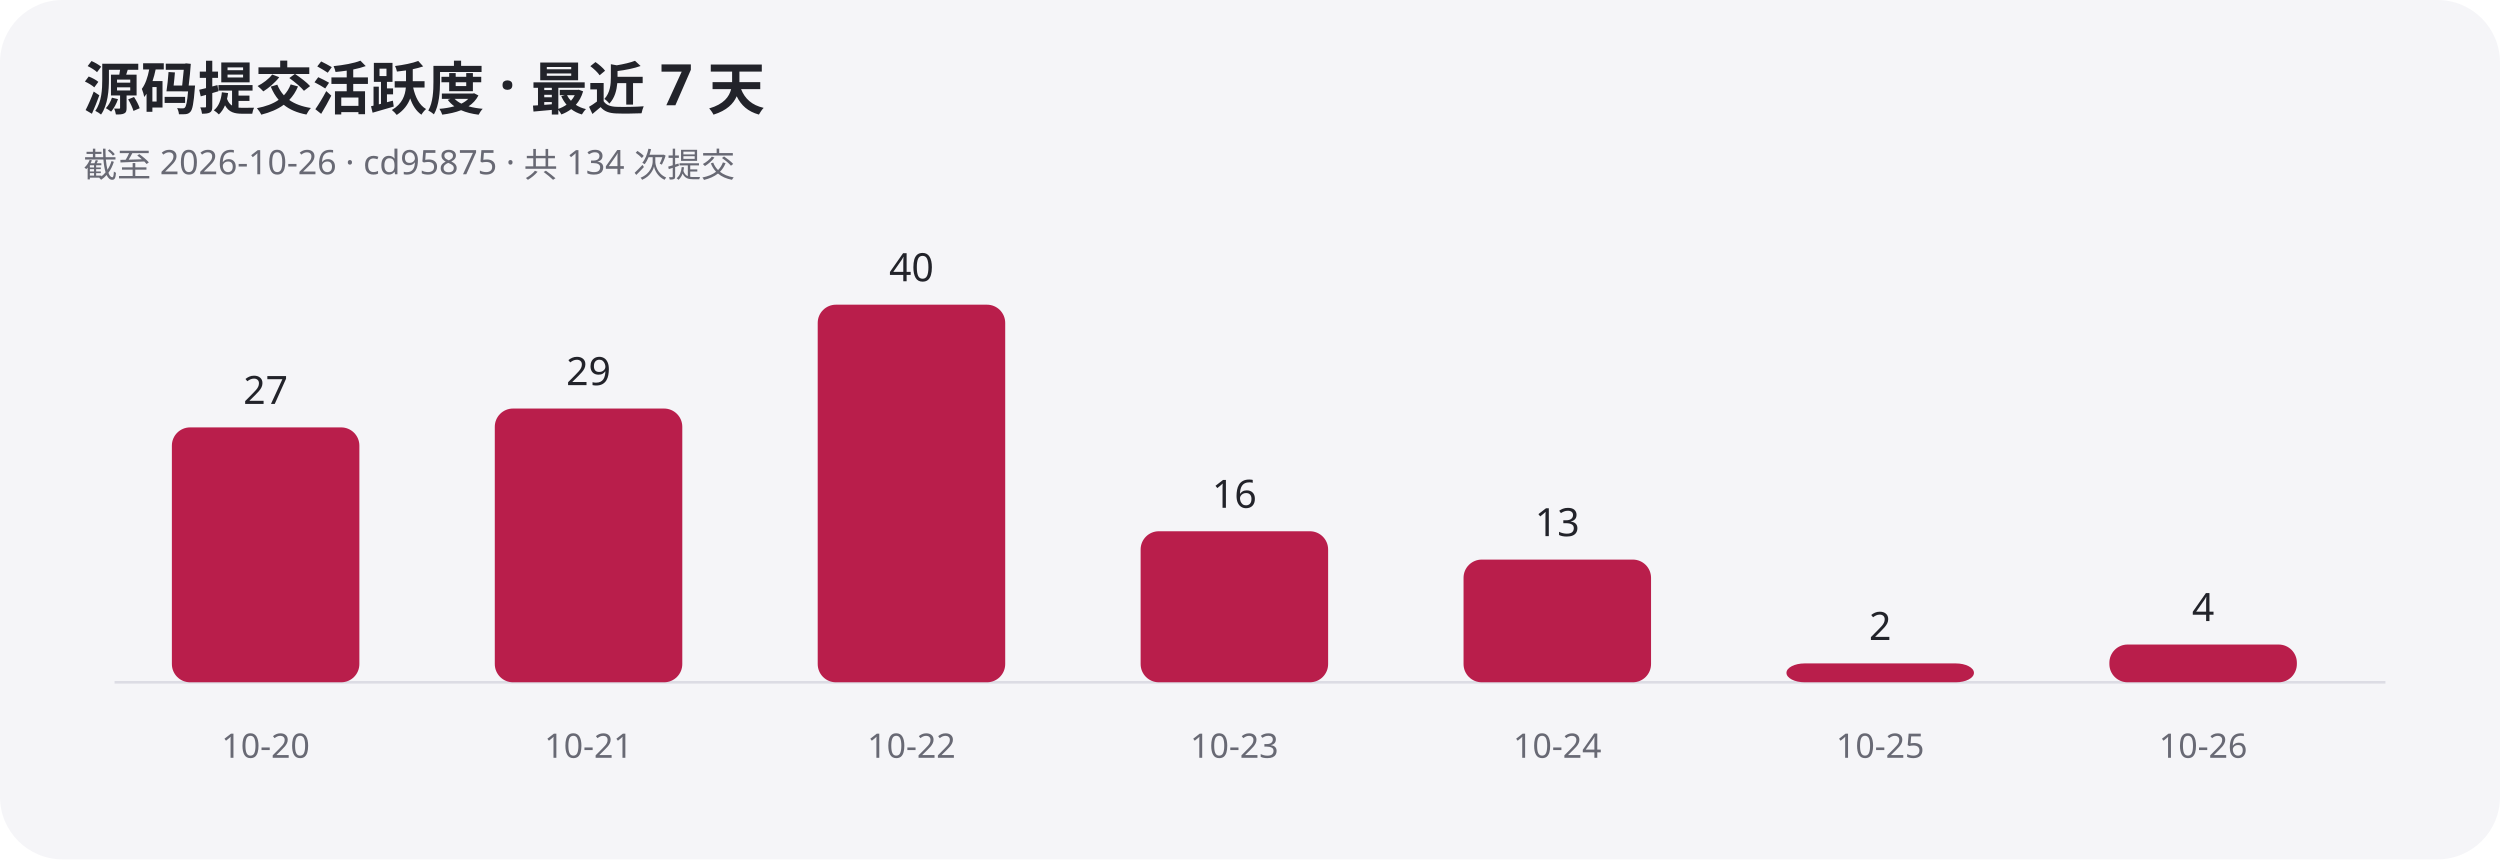
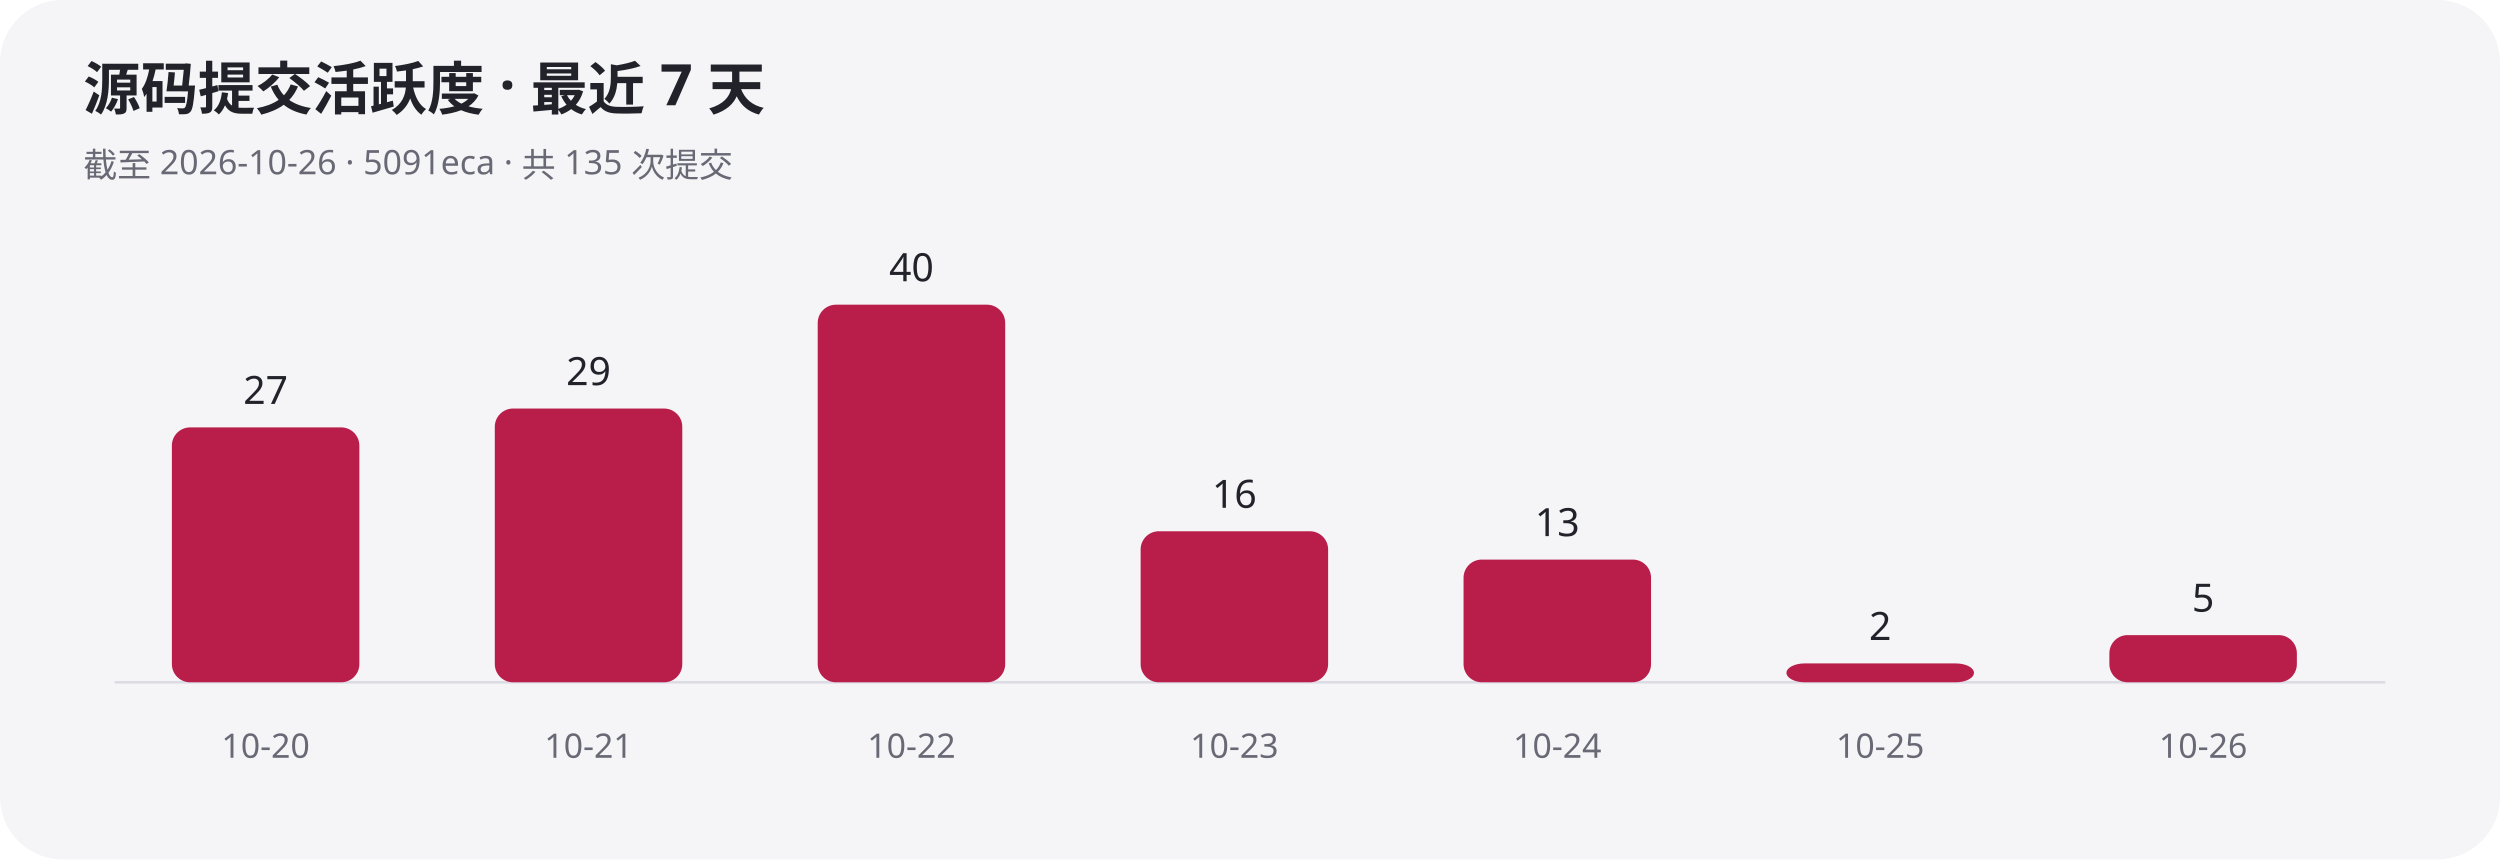
<svg xmlns="http://www.w3.org/2000/svg" width="960" height="330" viewBox="0 0 960 330" role="img" aria-labelledby="title desc">
  <rect width="960" height="330" rx="24" fill="#F5F5F8" />
  <g font-family="system-ui, sans-serif" fill="#22232A">
    <text x="32" y="42" font-size="22" font-weight="650">源码提交活跃度 · 最近 7 天</text>
-     <text x="32" y="68" font-size="13" fill="#686974">截至 2026-10-26 · cd95875 · 共 134 次提交</text>
+     <text x="32" y="68" font-size="13" fill="#686974">截至 2026-10-26 · 5091eca · 共 135 次提交</text>
    <line x1="44" y1="262" x2="916" y2="262" stroke="#DCDCE4" />
    <rect x="66" y="164.12" width="72" height="97.88" rx="7" fill="#B91E4B" />
    <text x="102" y="155.12" font-size="15" text-anchor="middle">27</text>
    <text x="102" y="291" font-size="13" text-anchor="middle" fill="#686974">10-20</text>
    <rect x="190" y="156.88" width="72" height="105.12" rx="7" fill="#B91E4B" />
    <text x="226" y="147.88" font-size="15" text-anchor="middle">29</text>
    <text x="226" y="291" font-size="13" text-anchor="middle" fill="#686974">10-21</text>
    <rect x="314" y="117.0" width="72" height="145.0" rx="7" fill="#B91E4B" />
    <text x="350" y="108.0" font-size="15" text-anchor="middle">40</text>
    <text x="350" y="291" font-size="13" text-anchor="middle" fill="#686974">10-22</text>
    <rect x="438" y="204.0" width="72" height="58.0" rx="7" fill="#B91E4B" />
    <text x="474" y="195.0" font-size="15" text-anchor="middle">16</text>
    <text x="474" y="291" font-size="13" text-anchor="middle" fill="#686974">10-23</text>
    <rect x="562" y="214.88" width="72" height="47.12" rx="7" fill="#B91E4B" />
    <text x="598" y="205.88" font-size="15" text-anchor="middle">13</text>
    <text x="598" y="291" font-size="13" text-anchor="middle" fill="#686974">10-24</text>
    <rect x="686" y="254.75" width="72" height="7.25" rx="7" fill="#B91E4B" />
    <text x="722" y="245.75" font-size="15" text-anchor="middle">2</text>
    <text x="722" y="291" font-size="13" text-anchor="middle" fill="#686974">10-25</text>
-     <rect x="810" y="247.5" width="72" height="14.5" rx="7" fill="#B91E4B" />
-     <text x="846" y="238.5" font-size="15" text-anchor="middle">4</text>
+     <rect x="810" y="243.88" width="72" height="18.12" rx="7" fill="#B91E4B" />
+     <text x="846" y="234.88" font-size="15" text-anchor="middle">5</text>
    <text x="846" y="291" font-size="13" text-anchor="middle" fill="#686974">10-26</text>
  </g>
</svg>
